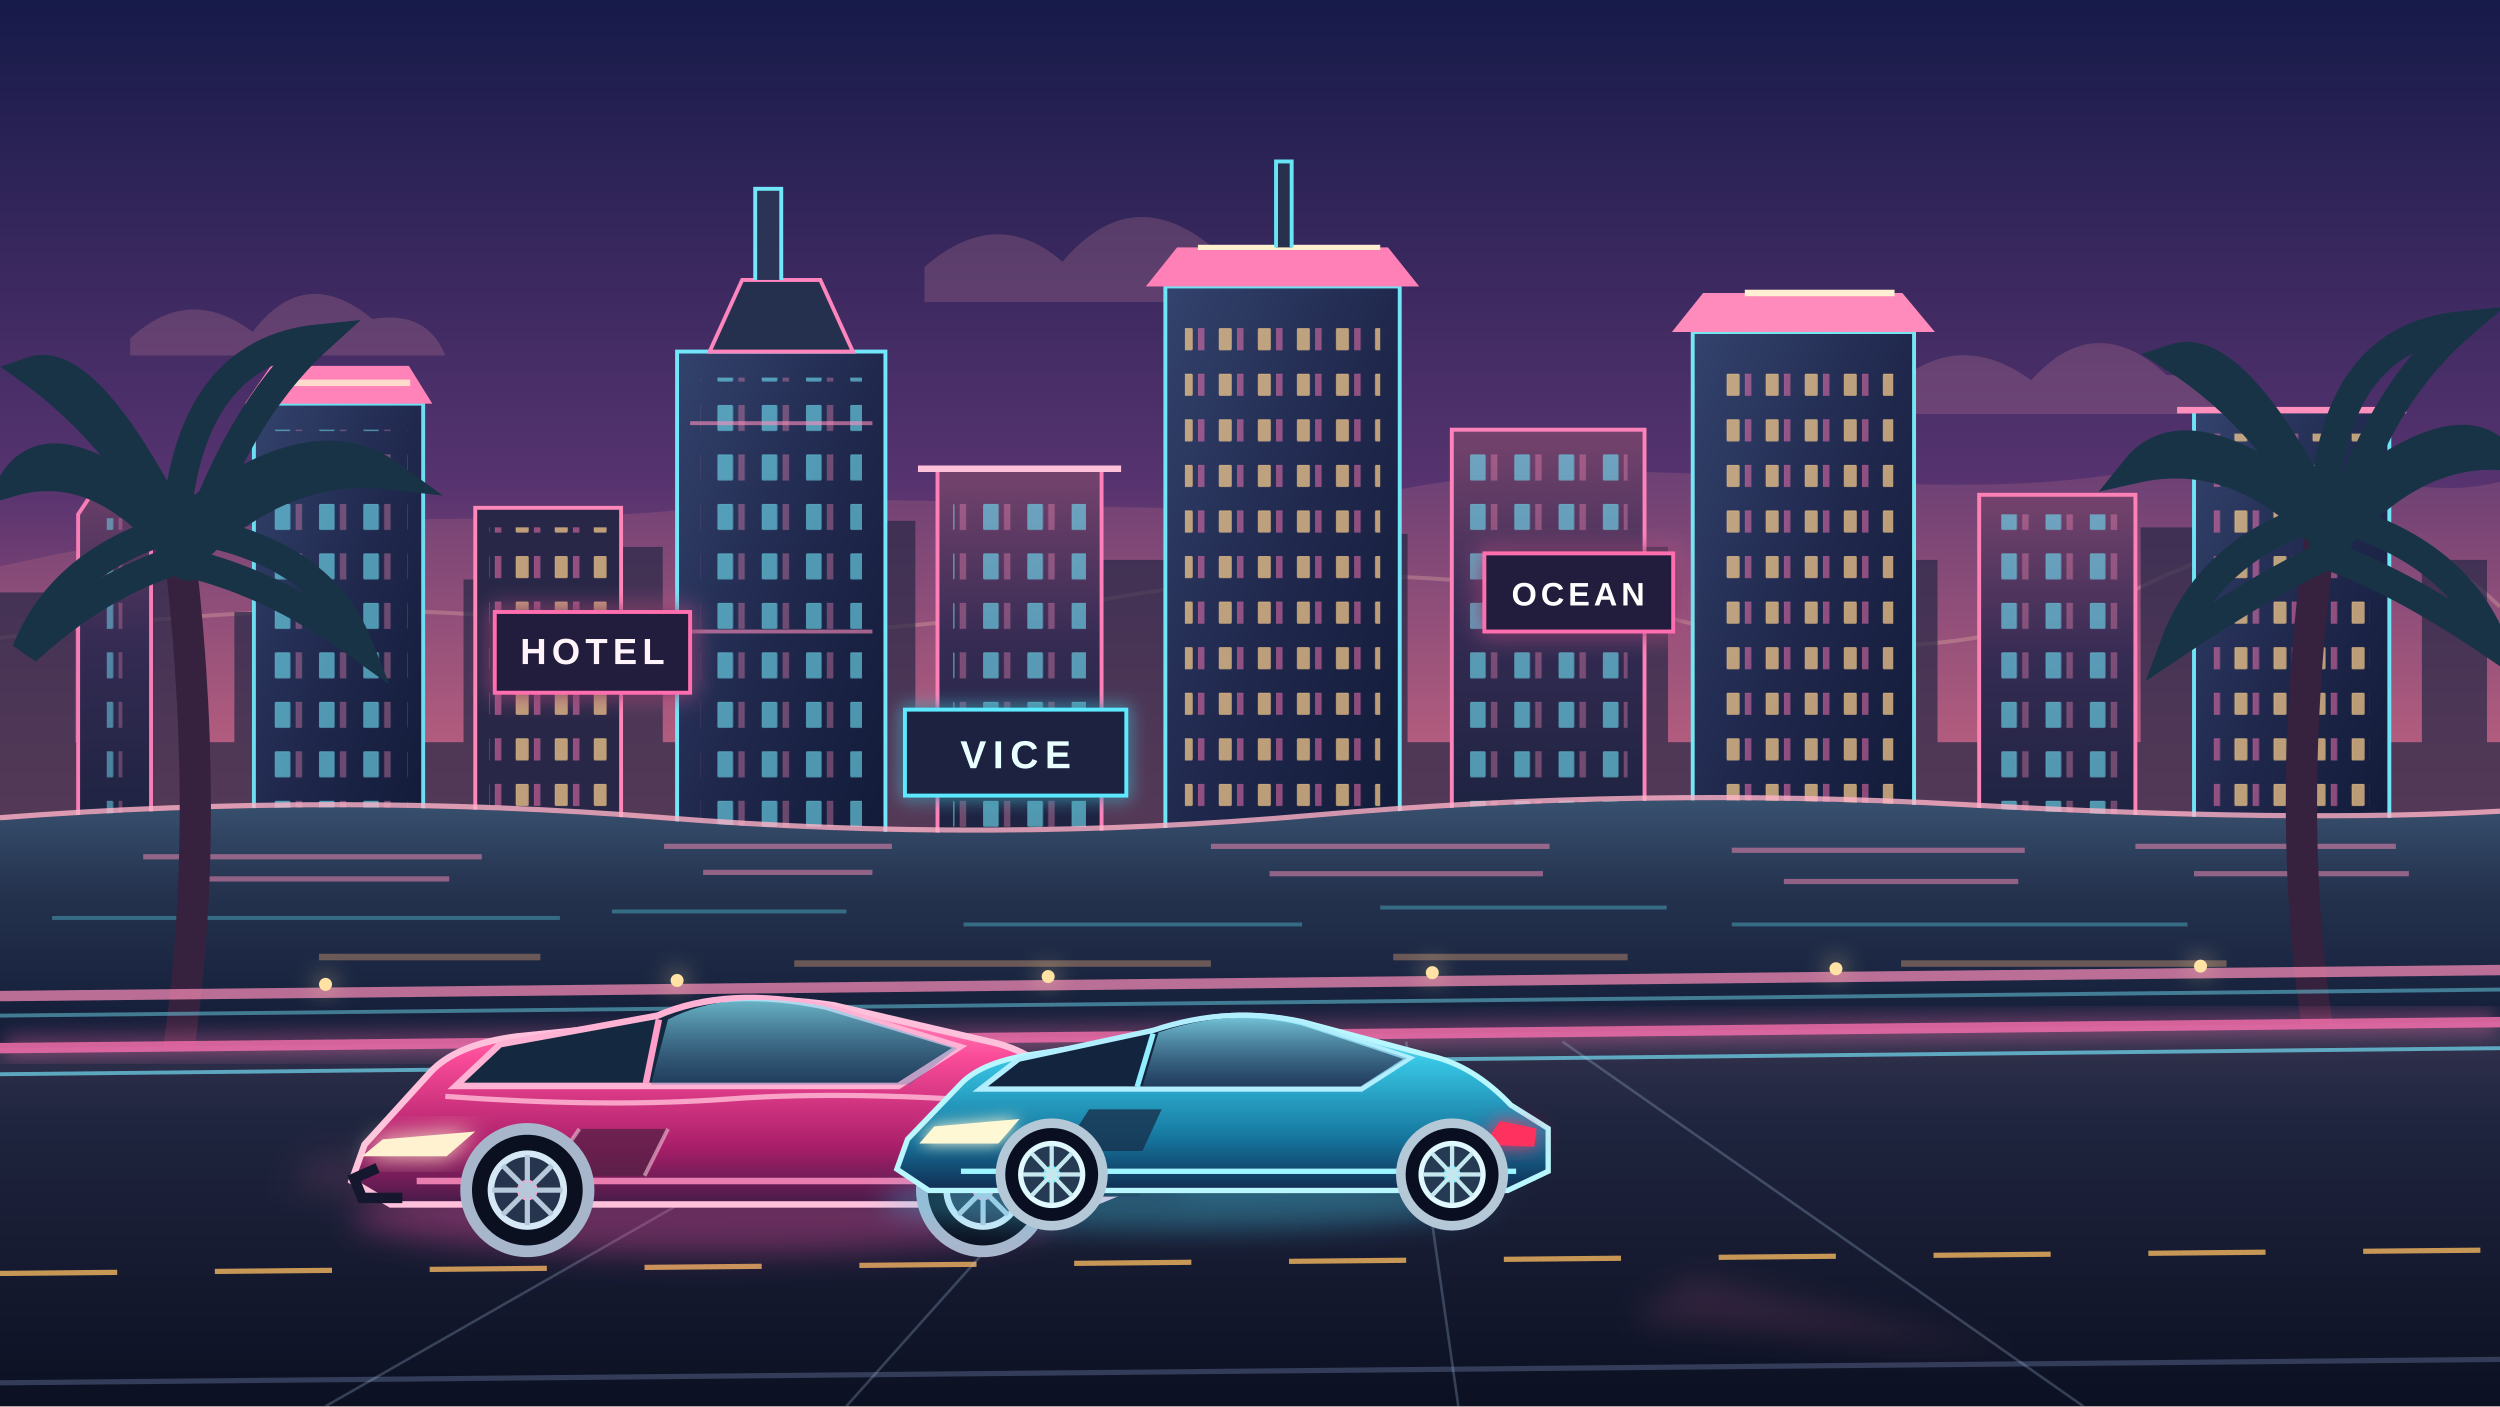
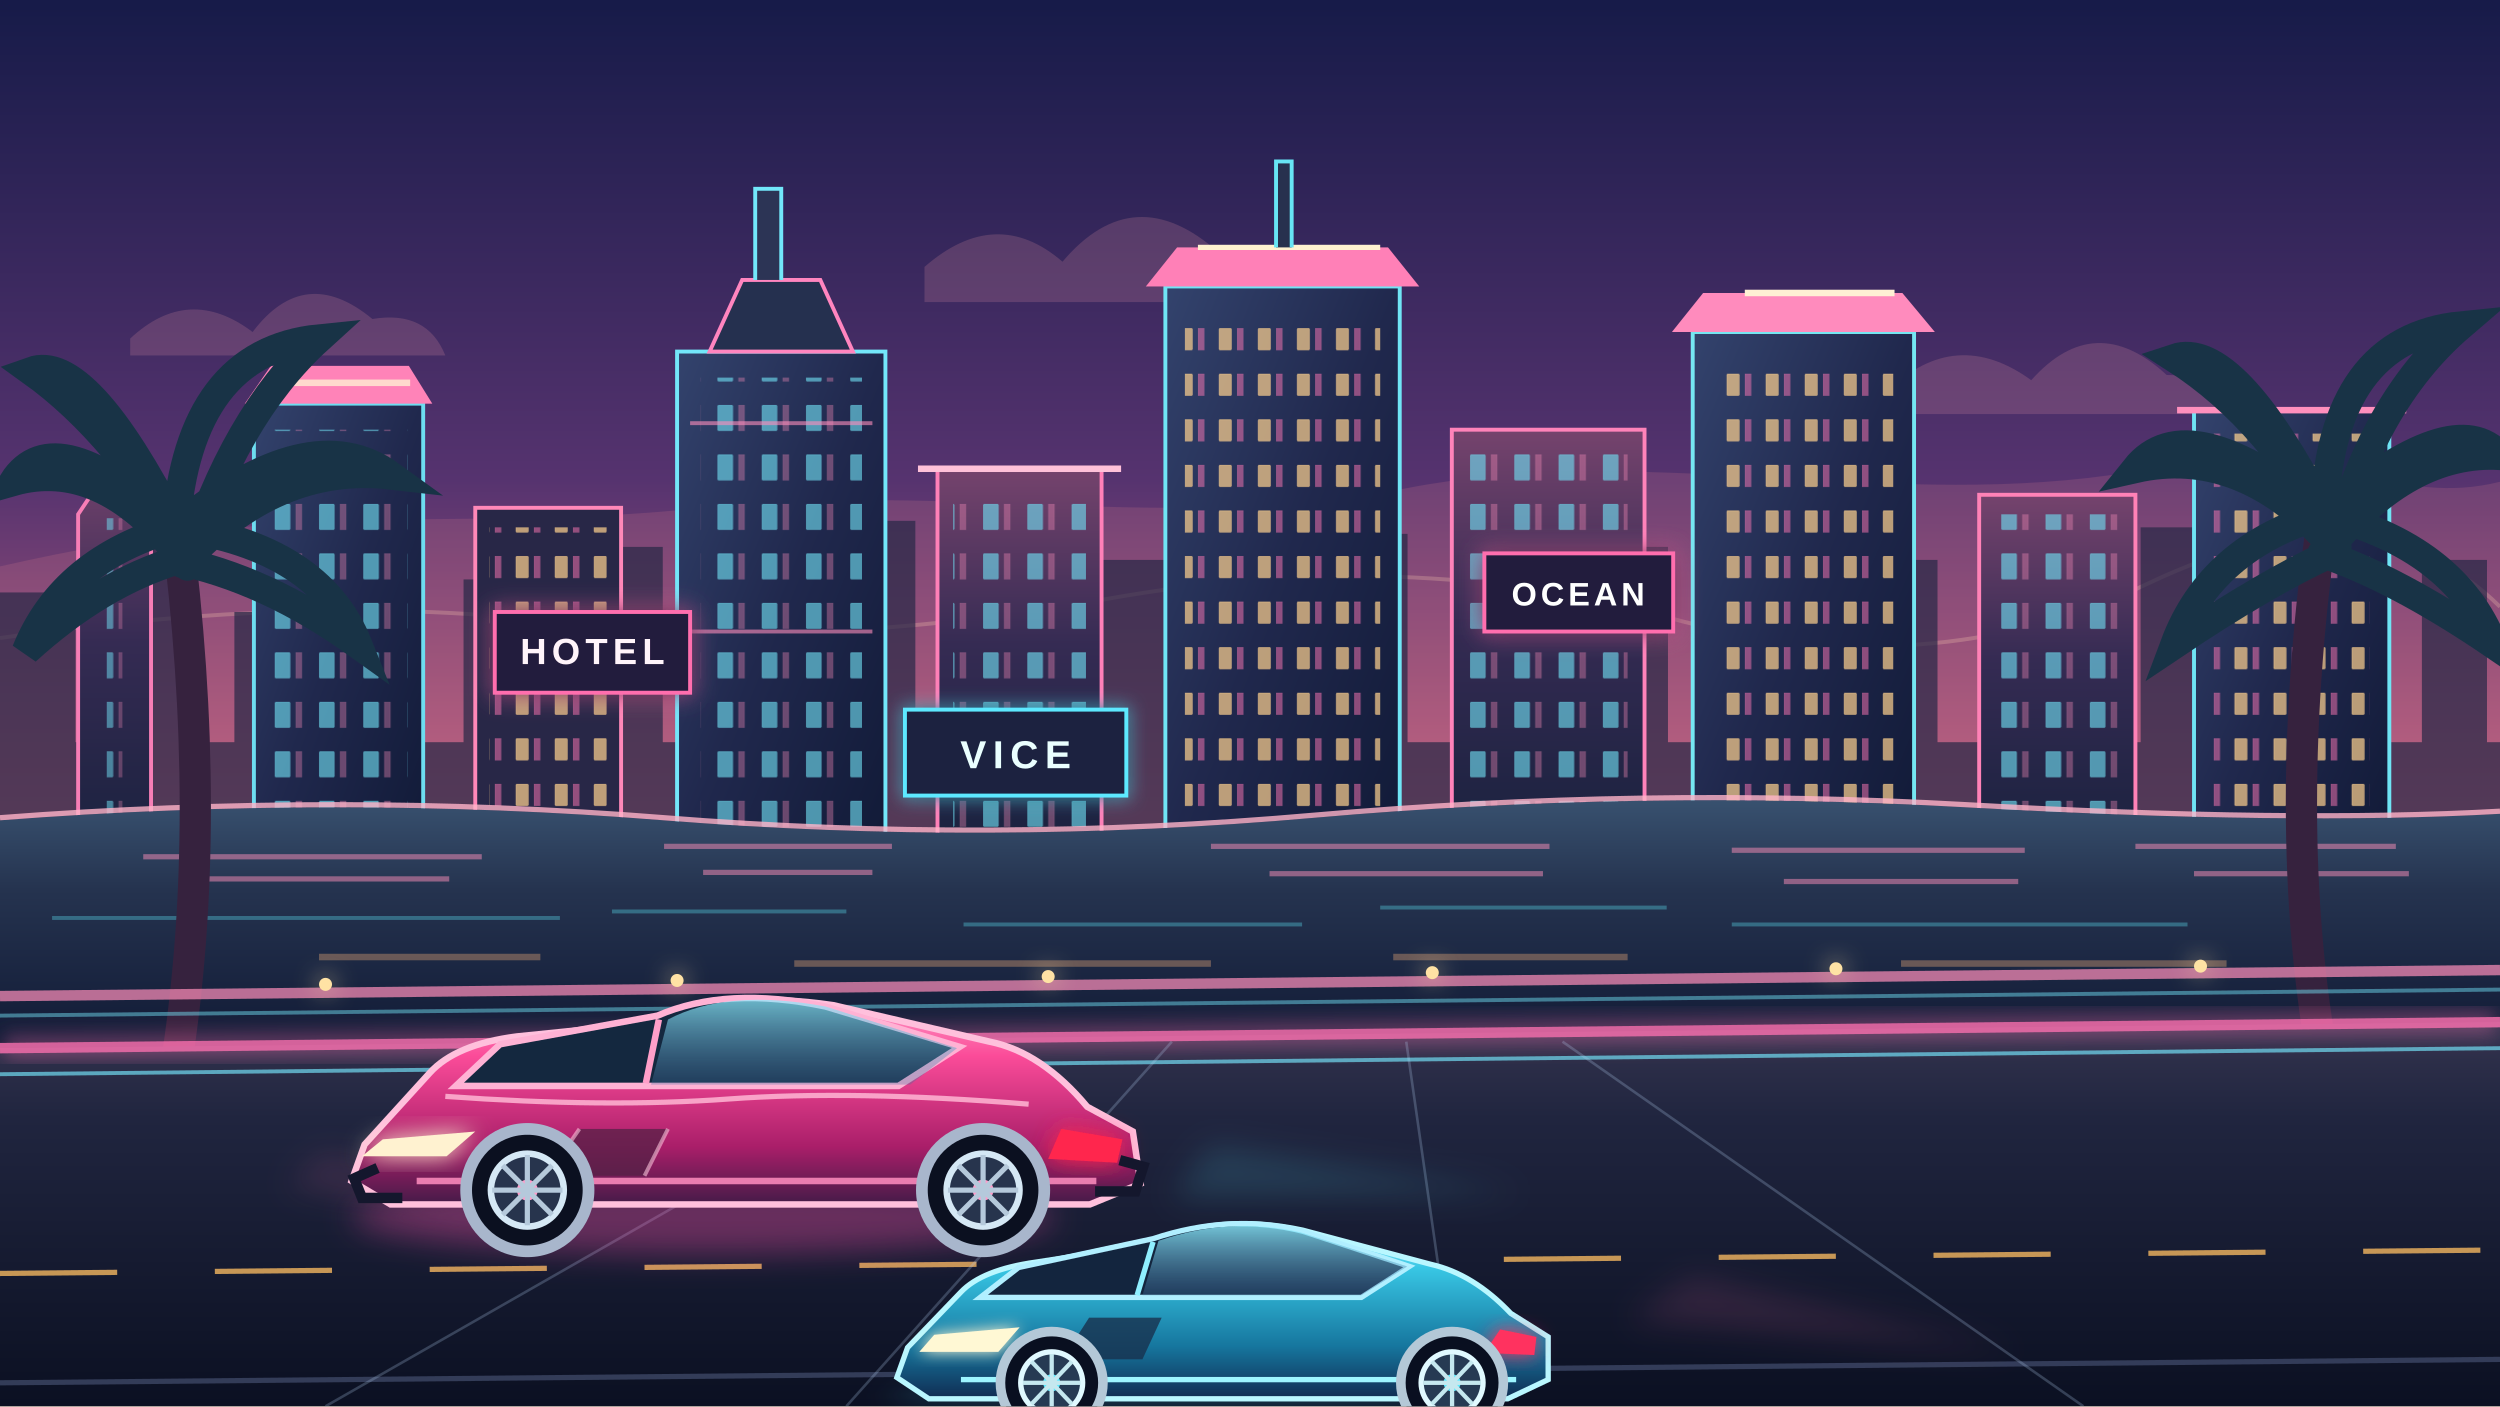
<svg xmlns="http://www.w3.org/2000/svg" viewBox="0 0 1920 1080" preserveAspectRatio="xMidYMax slice">
  <defs>
    <linearGradient id="sky" x2="0" y2="1">
      <stop stop-color="#171b49" />
      <stop offset=".34" stop-color="#56336f" />
      <stop offset=".68" stop-color="#e66e83" />
      <stop offset="1" stop-color="#ffc07f" />
    </linearGradient>
    <linearGradient id="sea" x2="0" y2="1">
      <stop stop-color="#38516f" />
      <stop offset=".36" stop-color="#25334f" />
      <stop offset="1" stop-color="#111a35" />
    </linearGradient>
    <linearGradient id="glassA" x2="1" y2="1">
      <stop stop-color="#33436d" />
      <stop offset=".5" stop-color="#20284d" />
      <stop offset="1" stop-color="#111a37" />
    </linearGradient>
    <linearGradient id="glassPink" x2="0" y2="1">
      <stop stop-color="#75436d" />
      <stop offset=".45" stop-color="#352b53" />
      <stop offset="1" stop-color="#18213d" />
    </linearGradient>
    <linearGradient id="road" x2="0" y2="1">
      <stop stop-color="#34344f" />
      <stop offset=".25" stop-color="#20253f" />
      <stop offset="1" stop-color="#0b1022" />
    </linearGradient>
    <linearGradient id="carPink" x2="0" y2="1">
      <stop stop-color="#ff9ec9" />
      <stop offset=".27" stop-color="#fb4c99" />
      <stop offset=".72" stop-color="#a91e69" />
      <stop offset="1" stop-color="#451b48" />
    </linearGradient>
    <linearGradient id="carBlue" x2="0" y2="1">
      <stop stop-color="#c4fbff" />
      <stop offset=".25" stop-color="#38c7e5" />
      <stop offset=".7" stop-color="#16769e" />
      <stop offset="1" stop-color="#102c52" />
    </linearGradient>
    <linearGradient id="window" x2="0" y2="1">
      <stop stop-color="#8deeff" stop-opacity=".95" />
      <stop offset="1" stop-color="#3d6c9b" stop-opacity=".42" />
    </linearGradient>
    <linearGradient id="headlight" x2="1" y2="0">
      <stop stop-color="#fff9ce" />
      <stop offset="1" stop-color="#ffb96e" stop-opacity="0" />
    </linearGradient>
    <pattern id="windowsCool" width="34" height="38" patternUnits="userSpaceOnUse">
      <rect x="7" y="7" width="12" height="20" rx="1" fill="#70dff2" opacity=".62" />
      <rect x="23" y="7" width="5" height="20" fill="#ff8fbd" opacity=".35" />
    </pattern>
    <pattern id="windowsWarm" width="30" height="35" patternUnits="userSpaceOnUse">
      <rect x="6" y="7" width="10" height="17" rx="1" fill="#ffd18e" opacity=".7" />
      <rect x="20" y="7" width="5" height="17" fill="#ff77b5" opacity=".5" />
    </pattern>
    <filter id="glowPink" x="-60%" y="-60%" width="220%" height="220%">
      <feGaussianBlur stdDeviation="9" result="blur" />
      <feMerge>
        <feMergeNode in="blur" />
        <feMergeNode in="SourceGraphic" />
      </feMerge>
    </filter>
    <filter id="glowBlue" x="-60%" y="-60%" width="220%" height="220%">
      <feGaussianBlur stdDeviation="7" result="blur" />
      <feMerge>
        <feMergeNode in="blur" />
        <feMergeNode in="SourceGraphic" />
      </feMerge>
    </filter>
    <filter id="shadow" x="-30%" y="-50%" width="160%" height="200%">
      <feGaussianBlur stdDeviation="12" />
    </filter>
  </defs>
  <rect width="1920" height="1080" fill="url(#sky)" />
  <path d="M0 435 C240 380 350 410 540 390 S900 410 1080 375 S1440 390 1620 365 S1840 390 1920 370 V640 H0Z" fill="#f18b91" opacity=".16" />
  <path d="M0 490 Q240 455 430 478 T850 460 T1280 474 T1650 448 T1920 466" fill="none" stroke="#ffd5b3" stroke-width="3" opacity=".25" />
  <g fill="#f9a3aa" opacity=".18">
    <path d="M100 260q45-42 94-5 40-53 92-10 42-7 56 28H100z" />
    <path d="M710 205q55-48 106-4 55-65 120-7 55-6 72 38H710z" />
    <path d="M1450 300q52-50 110-8 49-55 104-4 40 0 58 30h-272z" />
  </g>
  <g fill="#282846" opacity=".72">
    <path d="M0 570V455h58v115h32V420h54v150h36V470h50v100h36V390h52v180h38V445h45v125h40V420h68v150h38V470h50v100h42V400h64v170h40V455h52v115h45V430h55v140h40V470h46v100h44V410h56v160h42V455h58v115h40V420h60v150h48V470h56v100h42V430h61v140h44V455h60v115h52V405h55v165h50V460h55v110h56V430h50v140h48V455h50v115h55V410h58v160h45V470h70v100h50V430h75v140h42V455h58v115h45V420h60v150h60v-115h70v115h55v-80h80v80h45v-120h74v120h72v-95h85v95h60v-125h80v125h65v-85h65v85h75v-130h65v130h70v-90h70v90h90v510H0z" />
  </g>
  <g>
    <path d="M60 665V395l28-42 28 42v270z" fill="url(#glassPink)" stroke="#f77eb6" stroke-width="3" />
    <path d="M82 398h12v240H82z" fill="url(#windowsCool)" opacity=".82" />
    <path d="M48 398h80" stroke="#ff9bc9" stroke-width="5" filter="url(#glowPink)" />
    <path d="M195 660V310h130v350z" fill="url(#glassA)" stroke="#6dddf0" stroke-width="3" />
    <path d="M207 330h106v313H207z" fill="url(#windowsCool)" />
    <path d="M188 310h144l-18-29H208z" fill="#ff83b8" />
    <path d="M215 294h100" stroke="#fff0d2" stroke-width="5" opacity=".8" />
    <path d="M365 660V390h112v270z" fill="#282747" stroke="#ff88b8" stroke-width="3" />
    <path d="M376 405h90v245h-90z" fill="url(#windowsWarm)" />
    <path d="M352 390h138" stroke="#ff6eb1" stroke-width="5" filter="url(#glowPink)" />
    <path d="M520 660V270h160v390z" fill="url(#glassA)" stroke="#73e7fa" stroke-width="3" />
    <path d="M538 290h124v354H538z" fill="url(#windowsCool)" />
    <path d="M545 270l25-55h60l25 55z" fill="#25304f" stroke="#ff85bf" stroke-width="3" />
    <path d="M580 215v-70h20v70" fill="#2c3455" stroke="#72e7fa" stroke-width="3" />
    <path d="M530 325h140M530 485h140" stroke="#ff8ebd" stroke-width="3" opacity=".6" />
    <path d="M720 660V360h126v300z" fill="url(#glassPink)" stroke="#ff80b8" stroke-width="3" />
    <path d="M732 376h102v270H732z" fill="url(#windowsCool)" />
    <path d="M705 360h156" stroke="#ffc1d9" stroke-width="5" />
    <path d="M895 660V220h180v440z" fill="url(#glassA)" stroke="#70e5f5" stroke-width="3" />
    <path d="M910 242h150v404H910z" fill="url(#windowsWarm)" />
    <path d="M880 220h210l-24-30H904z" fill="#ff80b7" />
    <path d="M920 190h140" stroke="#fff1d0" stroke-width="4" />
    <path d="M980 190v-66h12v66" fill="#27314e" stroke="#67e5f4" stroke-width="3" />
    <path d="M1115 660V330h148v330z" fill="url(#glassPink)" stroke="#ff83ba" stroke-width="3" />
    <path d="M1128 348h122v298h-122z" fill="url(#windowsCool)" />
    <path d="M1098 330h182" stroke="#ffb0ce" stroke-width="5" filter="url(#glowPink)" />
    <path d="M1300 660V255h170v405z" fill="url(#glassA)" stroke="#75e7f2" stroke-width="3" />
    <path d="M1316 275h138v370h-138z" fill="url(#windowsWarm)" />
    <path d="M1284 255h202l-25-30h-153z" fill="#ff8bbd" />
    <path d="M1340 225h115" stroke="#fff0d4" stroke-width="5" />
    <path d="M1520 660V380h120v280z" fill="url(#glassPink)" stroke="#ff82b7" stroke-width="3" />
    <path d="M1532 395h96v250h-96z" fill="url(#windowsCool)" />
    <path d="M1685 660V315h150v345z" fill="url(#glassA)" stroke="#6fe4f4" stroke-width="3" />
    <path d="M1700 333h120v312h-120z" fill="url(#windowsWarm)" />
    <path d="M1672 315h176" stroke="#ff8fbd" stroke-width="5" />
  </g>
  <g filter="url(#glowPink)">
    <path d="M380 470h150v62H380z" fill="#241b3d" stroke="#ff6eae" stroke-width="3" />
    <text x="455" y="510" text-anchor="middle" font-family="Arial,sans-serif" font-size="28" font-weight="900" letter-spacing="4" fill="#fff4fa">HOTEL</text>
    <path d="M1140 425h145v60h-145z" fill="#201d3c" stroke="#ff6eae" stroke-width="3" />
    <text x="1212" y="465" text-anchor="middle" font-family="Arial,sans-serif" font-size="25" font-weight="900" letter-spacing="3" fill="#fff">OCEAN</text>
  </g>
  <g filter="url(#glowBlue)">
    <path d="M695 545h170v66H695z" fill="#1a2440" stroke="#5de9ff" stroke-width="3" />
    <text x="780" y="590" text-anchor="middle" font-family="Arial,sans-serif" font-size="30" font-weight="900" letter-spacing="5" fill="#eaffff">VICE</text>
  </g>
  <path d="M0 630 Q260 610 510 630 T1010 628 T1510 620 T1920 625 V805 H0Z" fill="url(#sea)" />
  <g opacity=".52">
    <path d="M110 658h260M155 675h190M510 650h175M540 670h130M930 650h260M975 671h210M1330 653h225M1370 677h180M1640 650h200M1685 671h165" stroke="#f18bb5" stroke-width="4" />
    <path d="M40 705h390M470 700h180M740 710h260M1060 697h220M1330 710h350" stroke="#5ce3f4" stroke-width="3" opacity=".65" />
    <path d="M245 735h170M610 740h320M1070 735h180M1460 740h250" stroke="#ffb77d" stroke-width="5" opacity=".65" />
  </g>
  <path d="M0 628 Q260 608 510 628 T1010 626 T1510 618 T1920 623" fill="none" stroke="#ffb4c9" stroke-width="4" opacity=".8" />
  <g stroke-linecap="round">
    <path d="M135 820Q165 630 135 400" fill="none" stroke="#36223e" stroke-width="24" />
    <path d="M135 405Q42 320 10 370Q77 351 137 426M135 405Q66 270 24 285Q91 333 147 431M135 405Q145 270 245 260Q179 320 144 435M135 405Q238 320 300 365Q212 355 140 433M135 405Q245 420 275 495Q204 444 133 430M135 405Q48 430 20 500Q77 448 137 430" fill="none" stroke="#183346" stroke-width="22" />
    <path d="M1785 820Q1750 630 1785 390" fill="none" stroke="#36223e" stroke-width="24" />
    <path d="M1785 395Q1680 310 1640 360Q1720 342 1788 416M1785 395Q1715 260 1670 275Q1745 323 1795 420M1785 395Q1790 260 1890 250Q1820 310 1792 425M1785 395Q1885 310 1920 350Q1850 346 1788 422M1785 395Q1885 420 1915 495Q1840 444 1783 425M1785 395Q1698 420 1670 495Q1740 448 1790 425" fill="none" stroke="#183346" stroke-width="22" />
  </g>
  <path d="M0 765L1920 745" stroke="#ff8fba" stroke-width="8" opacity=".7" />
  <path d="M0 780L1920 760" stroke="#75eaff" stroke-width="3" opacity=".45" />
  <g fill="#ffe2a4" filter="url(#glowPink)">
    <circle cx="250" cy="756" r="5" />
    <circle cx="520" cy="753" r="5" />
    <circle cx="805" cy="750" r="5" />
    <circle cx="1100" cy="747" r="5" />
    <circle cx="1410" cy="744" r="5" />
    <circle cx="1690" cy="742" r="5" />
  </g>
  <path d="M0 805L1920 785V1080H0Z" fill="url(#road)" />
  <path d="M0 805L1920 785" stroke="#ff72b1" stroke-width="8" opacity=".82" filter="url(#glowPink)" />
  <path d="M0 825L1920 805" stroke="#77eaff" stroke-width="3" opacity=".65" />
  <path d="M0 978L1920 960" stroke="#f4b65f" stroke-width="4" stroke-dasharray="90 75" opacity=".8" />
  <path d="M0 1062L1920 1044" stroke="#3c4665" stroke-width="4" opacity=".8" />
  <g opacity=".24" stroke="#b7d6f7" stroke-width="2">
    <path d="M250 1080L740 800M650 1080L900 800M1120 1080L1080 800M1600 1080L1200 800" />
  </g>
  <path d="M250 885l180 58-210-32zM1300 980l250 58-300-24z" fill="#ff70aa" opacity=".13" filter="url(#shadow)" />
  <path d="M930 880l240 36-270 4z" fill="#5cecff" opacity=".14" filter="url(#shadow)" />
  <g>
    <animateTransform attributeName="transform" type="translate" from="-570 0" to="2200 0" dur="25s" repeatCount="indefinite" />
    <g transform="translate(0 0)">
      <ellipse cx="540" cy="935" rx="270" ry="28" fill="#ff4eaa" opacity=".34" filter="url(#shadow)" />
      <path d="M280 879L330 824Q350 802 397 796L505 785Q560 760 640 772L760 800Q800 808 835 850L870 869L876 909L837 925H300L270 907Z" fill="url(#carPink)" stroke="#ffc0dc" stroke-width="5" />
      <path d="M384 802L505 780Q558 757 634 773L737 804L690 834H350Z" fill="#14283f" stroke="#ffb2d4" stroke-width="5" />
      <path d="M513 783L500 833H699L735 805L634 773Q558 759 513 783Z" fill="url(#window)" opacity=".75" />
      <path d="M506 783L496 832" stroke="#ff9fc9" stroke-width="5" />
      <path d="M342 842Q465 851 560 844T790 848" fill="none" stroke="#ffb6d4" stroke-width="4" opacity=".85" />
      <path d="M294 875L365 869L343 888H278Z" fill="#fff2d0" filter="url(#glowPink)" />
      <path d="M815 867l47 8-4 18-53-3z" fill="#ff254e" filter="url(#glowPink)" />
      <path d="M320 907H842" stroke="#ff8ec0" stroke-width="5" opacity=".85" />
      <path d="M355 921h470" stroke="#57eaff" stroke-width="5" opacity=".75" filter="url(#glowBlue)" />
      <path d="M445 867l-25 36h75l18-36z" fill="#522044" opacity=".72" />
      <path d="M445 867l-25 36M513 867l-18 36" stroke="#f8c1d9" stroke-width="3" opacity=".6" />
      <g>
        <circle cx="405" cy="914" r="47" fill="#0b1020" stroke="#a8b6cc" stroke-width="9" />
        <circle cx="405" cy="914" r="28" fill="#27344d" stroke="#d5e8f5" stroke-width="5" />
        <circle cx="405" cy="914" r="8" fill="#ff9bc9" />
        <path d="M405 887v54M378 914h54M386 895l38 38M424 895l-38 38" stroke="#b5c9db" stroke-width="4" />
        <circle cx="755" cy="914" r="47" fill="#0b1020" stroke="#a8b6cc" stroke-width="9" />
        <circle cx="755" cy="914" r="28" fill="#27344d" stroke="#d5e8f5" stroke-width="5" />
        <circle cx="755" cy="914" r="8" fill="#ff9bc9" />
        <path d="M755 887v54M728 914h54M736 895l38 38M774 895l-38 38" stroke="#b5c9db" stroke-width="4" />
      </g>
      <path d="M290 897l-18 8 6 15h31M860 891l18 5-6 19h-31" fill="none" stroke="#14172d" stroke-width="8" />
    </g>
  </g>
  <g>
    <animateTransform attributeName="transform" type="translate" from="2100 0" to="-720 0" dur="30s" repeatCount="indefinite" />
-     <g transform="translate(0 0) scale(.82 .82)">
+     <g transform="translate(0 160) scale(.82 .82)">
      <ellipse cx="1110" cy="1125" rx="285" ry="28" fill="#49dcff" opacity=".3" filter="url(#shadow)" />
      <path d="M850 1067L900 1015Q920 994 970 987L1080 970Q1140 940 1220 957L1340 989Q1380 998 1415 1035L1450 1057L1450 1097L1412 1115H870L840 1095Z" fill="url(#carBlue)" stroke="#b9f7ff" stroke-width="5" />
      <path d="M954 992L1080 965Q1152 941 1220 958L1320 991L1275 1020H918Z" fill="#13253e" stroke="#b1efff" stroke-width="5" />
      <path d="M1085 967Q1152 944 1218 959L1318 991L1275 1018H1070Z" fill="url(#window)" opacity=".82" />
      <path d="M1080 968L1065 1018" stroke="#8fefff" stroke-width="5" />
      <path d="M875 1055l80-7-20 23h-74z" fill="#fff8d4" filter="url(#glowBlue)" />
      <path d="M1405 1050l34 7-2 17-47-2z" fill="#ff315f" filter="url(#glowPink)" />
      <path d="M900 1097h520" stroke="#9df5ff" stroke-width="5" />
      <path d="M930 1110h455" stroke="#ff8ad0" stroke-width="5" opacity=".8" filter="url(#glowPink)" />
      <path d="M1020 1039l-25 39h75l18-39z" fill="#18314d" opacity=".8" />
      <g>
        <circle cx="985" cy="1100" r="48" fill="#090f20" stroke="#b4c8d7" stroke-width="9" />
        <circle cx="985" cy="1100" r="29" fill="#263a53" stroke="#e0f9ff" stroke-width="5" />
        <circle cx="985" cy="1100" r="8" fill="#58eaff" />
        <path d="M985 1073v54M958 1100h54M966 1080l38 40M1004 1080l-38 40" stroke="#c5e8ef" stroke-width="4" />
        <circle cx="1360" cy="1100" r="48" fill="#090f20" stroke="#b4c8d7" stroke-width="9" />
        <circle cx="1360" cy="1100" r="29" fill="#263a53" stroke="#e0f9ff" stroke-width="5" />
        <circle cx="1360" cy="1100" r="8" fill="#58eaff" />
        <path d="M1360 1073v54M1333 1100h54M1341 1080l38 40M1379 1080l-38 40" stroke="#c5e8ef" stroke-width="4" />
      </g>
    </g>
  </g>
</svg>
